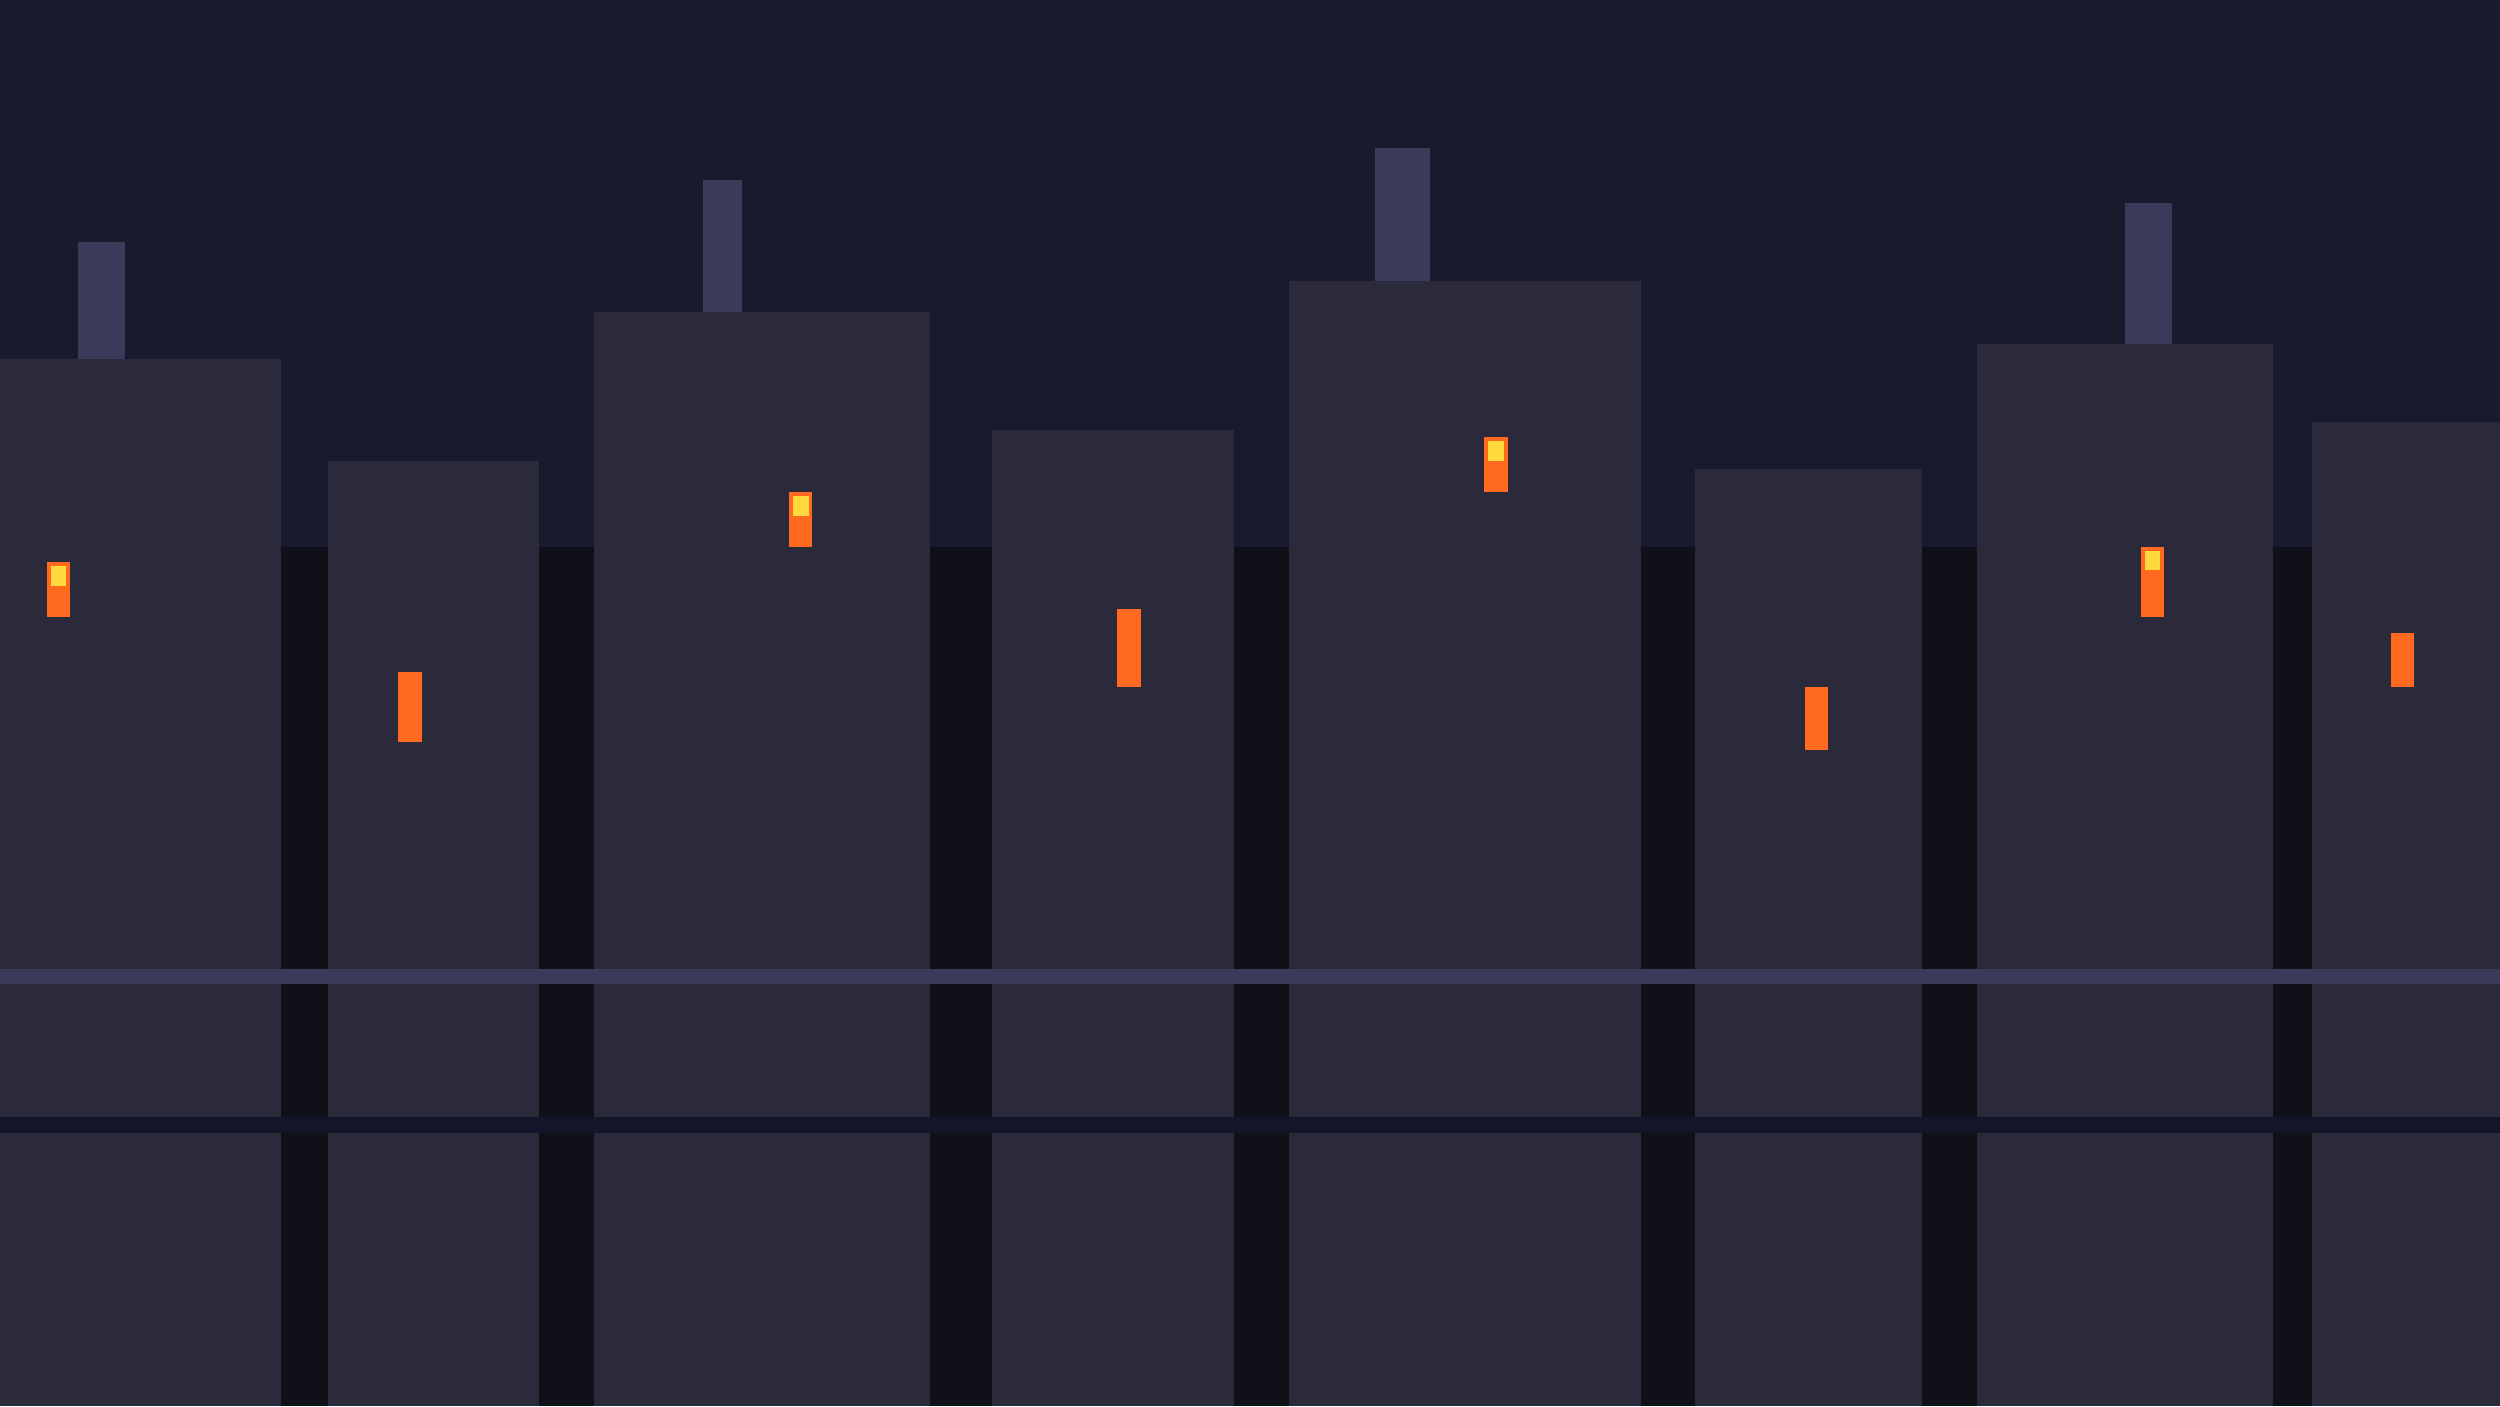
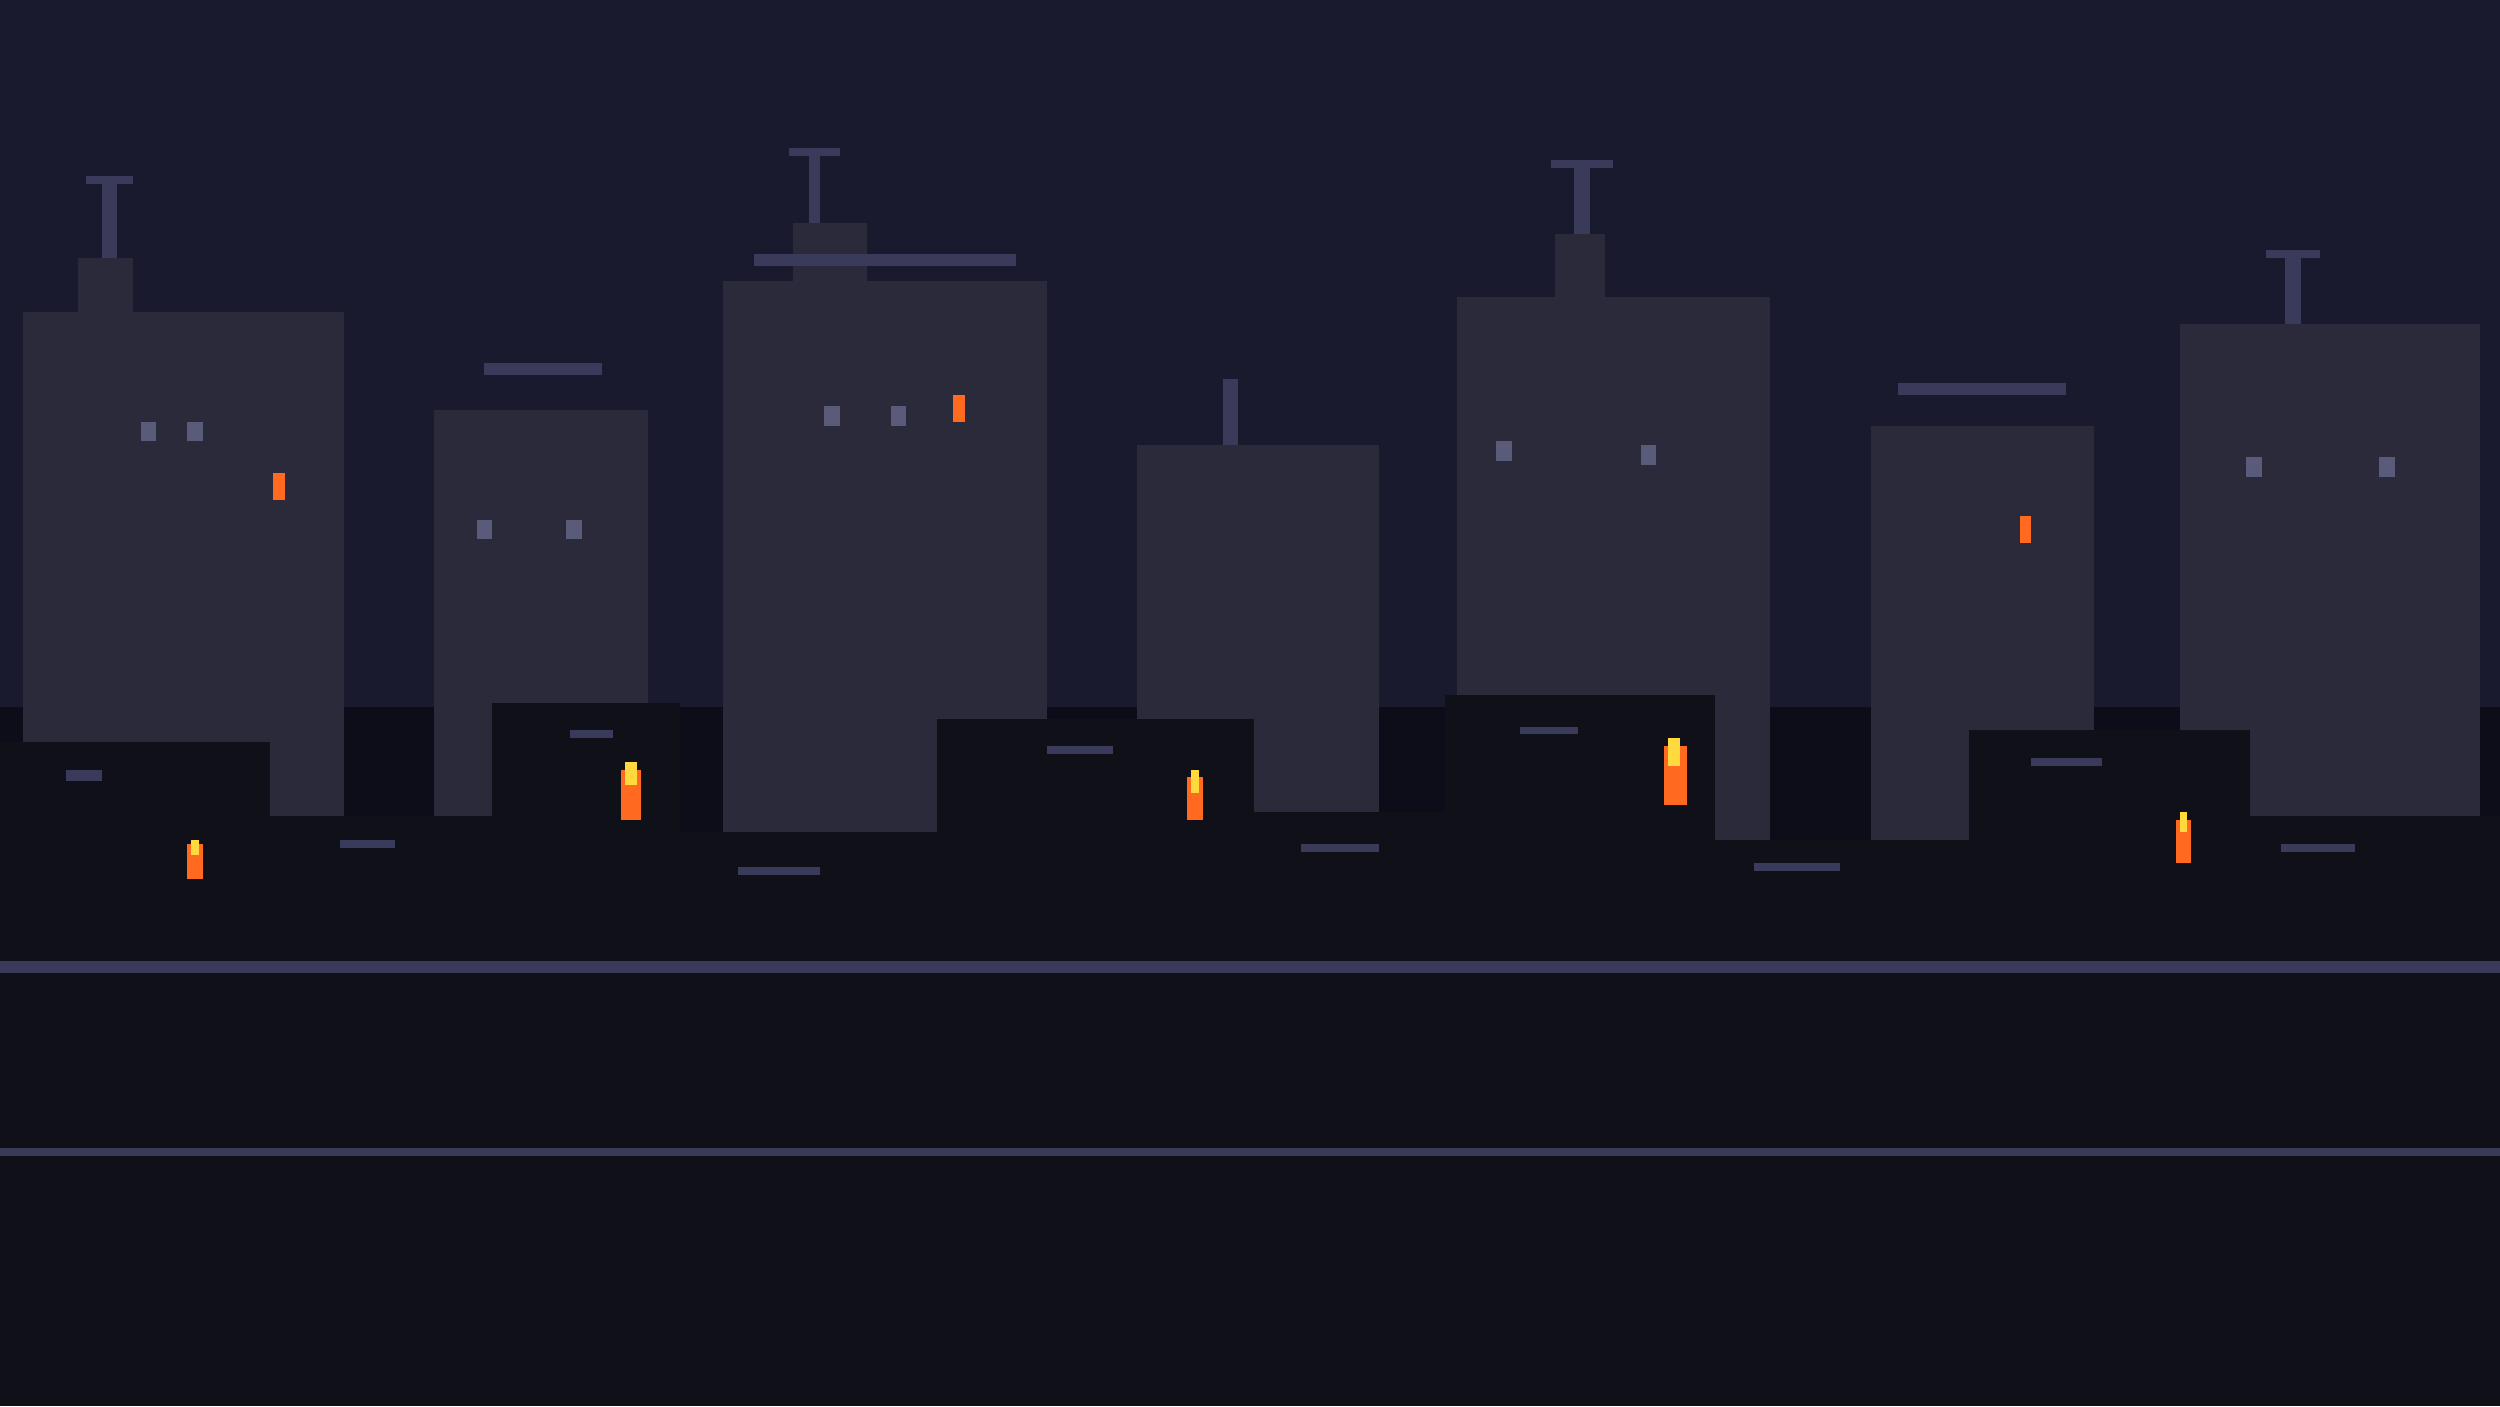
<svg xmlns="http://www.w3.org/2000/svg" viewBox="0 0 640 360" shape-rendering="crispEdges">
  <rect width="640" height="360" fill="#0D0D1A" />
-   <rect y="0" width="640" height="140" fill="#1A1A2E" />
-   <rect y="140" width="640" height="220" fill="#101018" />
+   <rect y="0" width="640" height="181" fill="#1A1A2E" />
  <g fill="#2A2A3A">
-     <rect x="0" y="92" width="72" height="268" />
-     <rect x="84" y="118" width="54" height="242" />
-     <rect x="152" y="80" width="86" height="280" />
-     <rect x="254" y="110" width="62" height="250" />
-     <rect x="330" y="72" width="90" height="288" />
-     <rect x="434" y="120" width="58" height="240" />
-     <rect x="506" y="88" width="76" height="272" />
-     <rect x="592" y="108" width="48" height="252" />
+     <rect x="6" y="80" width="82" height="172" />
+     <rect x="20" y="66" width="14" height="14" />
+     <rect x="111" y="105" width="55" height="147" />
+     <rect x="185" y="72" width="83" height="180" />
+     <rect x="203" y="57" width="19" height="15" />
+     <rect x="291" y="114" width="62" height="138" />
+     <rect x="373" y="76" width="80" height="176" />
+     <rect x="398" y="60" width="13" height="16" />
+     <rect x="479" y="109" width="57" height="143" />
+     <rect x="558" y="83" width="77" height="169" />
  </g>
  <g fill="#3A3A5A">
-     <rect x="20" y="62" width="12" height="30" />
-     <rect x="180" y="46" width="10" height="34" />
-     <rect x="352" y="38" width="14" height="34" />
-     <rect x="544" y="52" width="12" height="36" />
+     <rect x="26" y="47" width="4" height="19" />
+     <rect x="22" y="45" width="12" height="2" />
+     <rect x="124" y="93" width="30" height="3" />
+     <rect x="193" y="65" width="67" height="3" />
+     <rect x="207" y="40" width="3" height="17" />
+     <rect x="202" y="38" width="13" height="2" />
+     <rect x="313" y="97" width="4" height="17" />
+     <rect x="403" y="43" width="4" height="17" />
+     <rect x="397" y="41" width="16" height="2" />
+     <rect x="486" y="98" width="43" height="3" />
+     <rect x="585" y="66" width="4" height="17" />
+     <rect x="580" y="64" width="14" height="2" />
+   </g>
+   <g fill="#101018">
+     <rect x="0" y="190" width="69" height="170" />
+     <rect x="62" y="209" width="72" height="151" />
+     <rect x="126" y="180" width="48" height="180" />
+     <rect x="169" y="213" width="78" height="147" />
+     <rect x="240" y="184" width="81" height="176" />
+     <rect x="314" y="208" width="62" height="152" />
+     <rect x="370" y="178" width="69" height="182" />
+     <rect x="432" y="215" width="79" height="145" />
+     <rect x="504" y="187" width="72" height="173" />
+     <rect x="569" y="209" width="71" height="151" />
+   </g>
+   <g fill="#3A3A5A">
+     <rect x="0" y="246" width="640" height="3" />
+     <rect x="0" y="294" width="640" height="2" />
+     <rect x="17" y="197" width="9" height="3" />
+     <rect x="87" y="215" width="14" height="2" />
+     <rect x="146" y="187" width="11" height="2" />
+     <rect x="189" y="222" width="21" height="2" />
+     <rect x="268" y="191" width="17" height="2" />
+     <rect x="333" y="216" width="20" height="2" />
+     <rect x="389" y="186" width="15" height="2" />
+     <rect x="449" y="221" width="22" height="2" />
+     <rect x="520" y="194" width="18" height="2" />
+     <rect x="584" y="216" width="19" height="2" />
  </g>
  <g fill="#FF6A20">
-     <rect x="12" y="144" width="6" height="14" />
-     <rect x="102" y="172" width="6" height="18" />
-     <rect x="202" y="126" width="6" height="14" />
-     <rect x="286" y="156" width="6" height="20" />
-     <rect x="380" y="112" width="6" height="14" />
-     <rect x="462" y="176" width="6" height="16" />
-     <rect x="548" y="140" width="6" height="18" />
-     <rect x="612" y="162" width="6" height="14" />
+     <rect x="48" y="216" width="4" height="9" />
+     <rect x="159" y="197" width="5" height="13" />
+     <rect x="304" y="199" width="4" height="11" />
+     <rect x="426" y="191" width="6" height="15" />
+     <rect x="557" y="210" width="4" height="11" />
+     <rect x="70" y="121" width="3" height="7" />
+     <rect x="244" y="101" width="3" height="7" />
+     <rect x="517" y="132" width="3" height="7" />
  </g>
  <g fill="#FFD93D">
-     <rect x="13" y="145" width="4" height="5" />
-     <rect x="203" y="127" width="4" height="5" />
-     <rect x="381" y="113" width="4" height="5" />
-     <rect x="549" y="141" width="4" height="5" />
+     <rect x="49" y="215" width="2" height="4" />
+     <rect x="160" y="195" width="3" height="6" />
+     <rect x="305" y="197" width="2" height="6" />
+     <rect x="427" y="189" width="3" height="7" />
+     <rect x="558" y="208" width="2" height="5" />
  </g>
-   <path d="M0 248H640V252H0Z" fill="#3A3A5A" />
-   <path d="M0 286H640V290H0Z" fill="#15152A" />
+   <g fill="#5A5A7A">
+     <rect x="36" y="108" width="4" height="5" />
+     <rect x="48" y="108" width="4" height="5" />
+     <rect x="122" y="133" width="4" height="5" />
+     <rect x="145" y="133" width="4" height="5" />
+     <rect x="211" y="104" width="4" height="5" />
+     <rect x="228" y="104" width="4" height="5" />
+     <rect x="383" y="113" width="4" height="5" />
+     <rect x="420" y="114" width="4" height="5" />
+     <rect x="575" y="117" width="4" height="5" />
+     <rect x="609" y="117" width="4" height="5" />
+   </g>
</svg>
